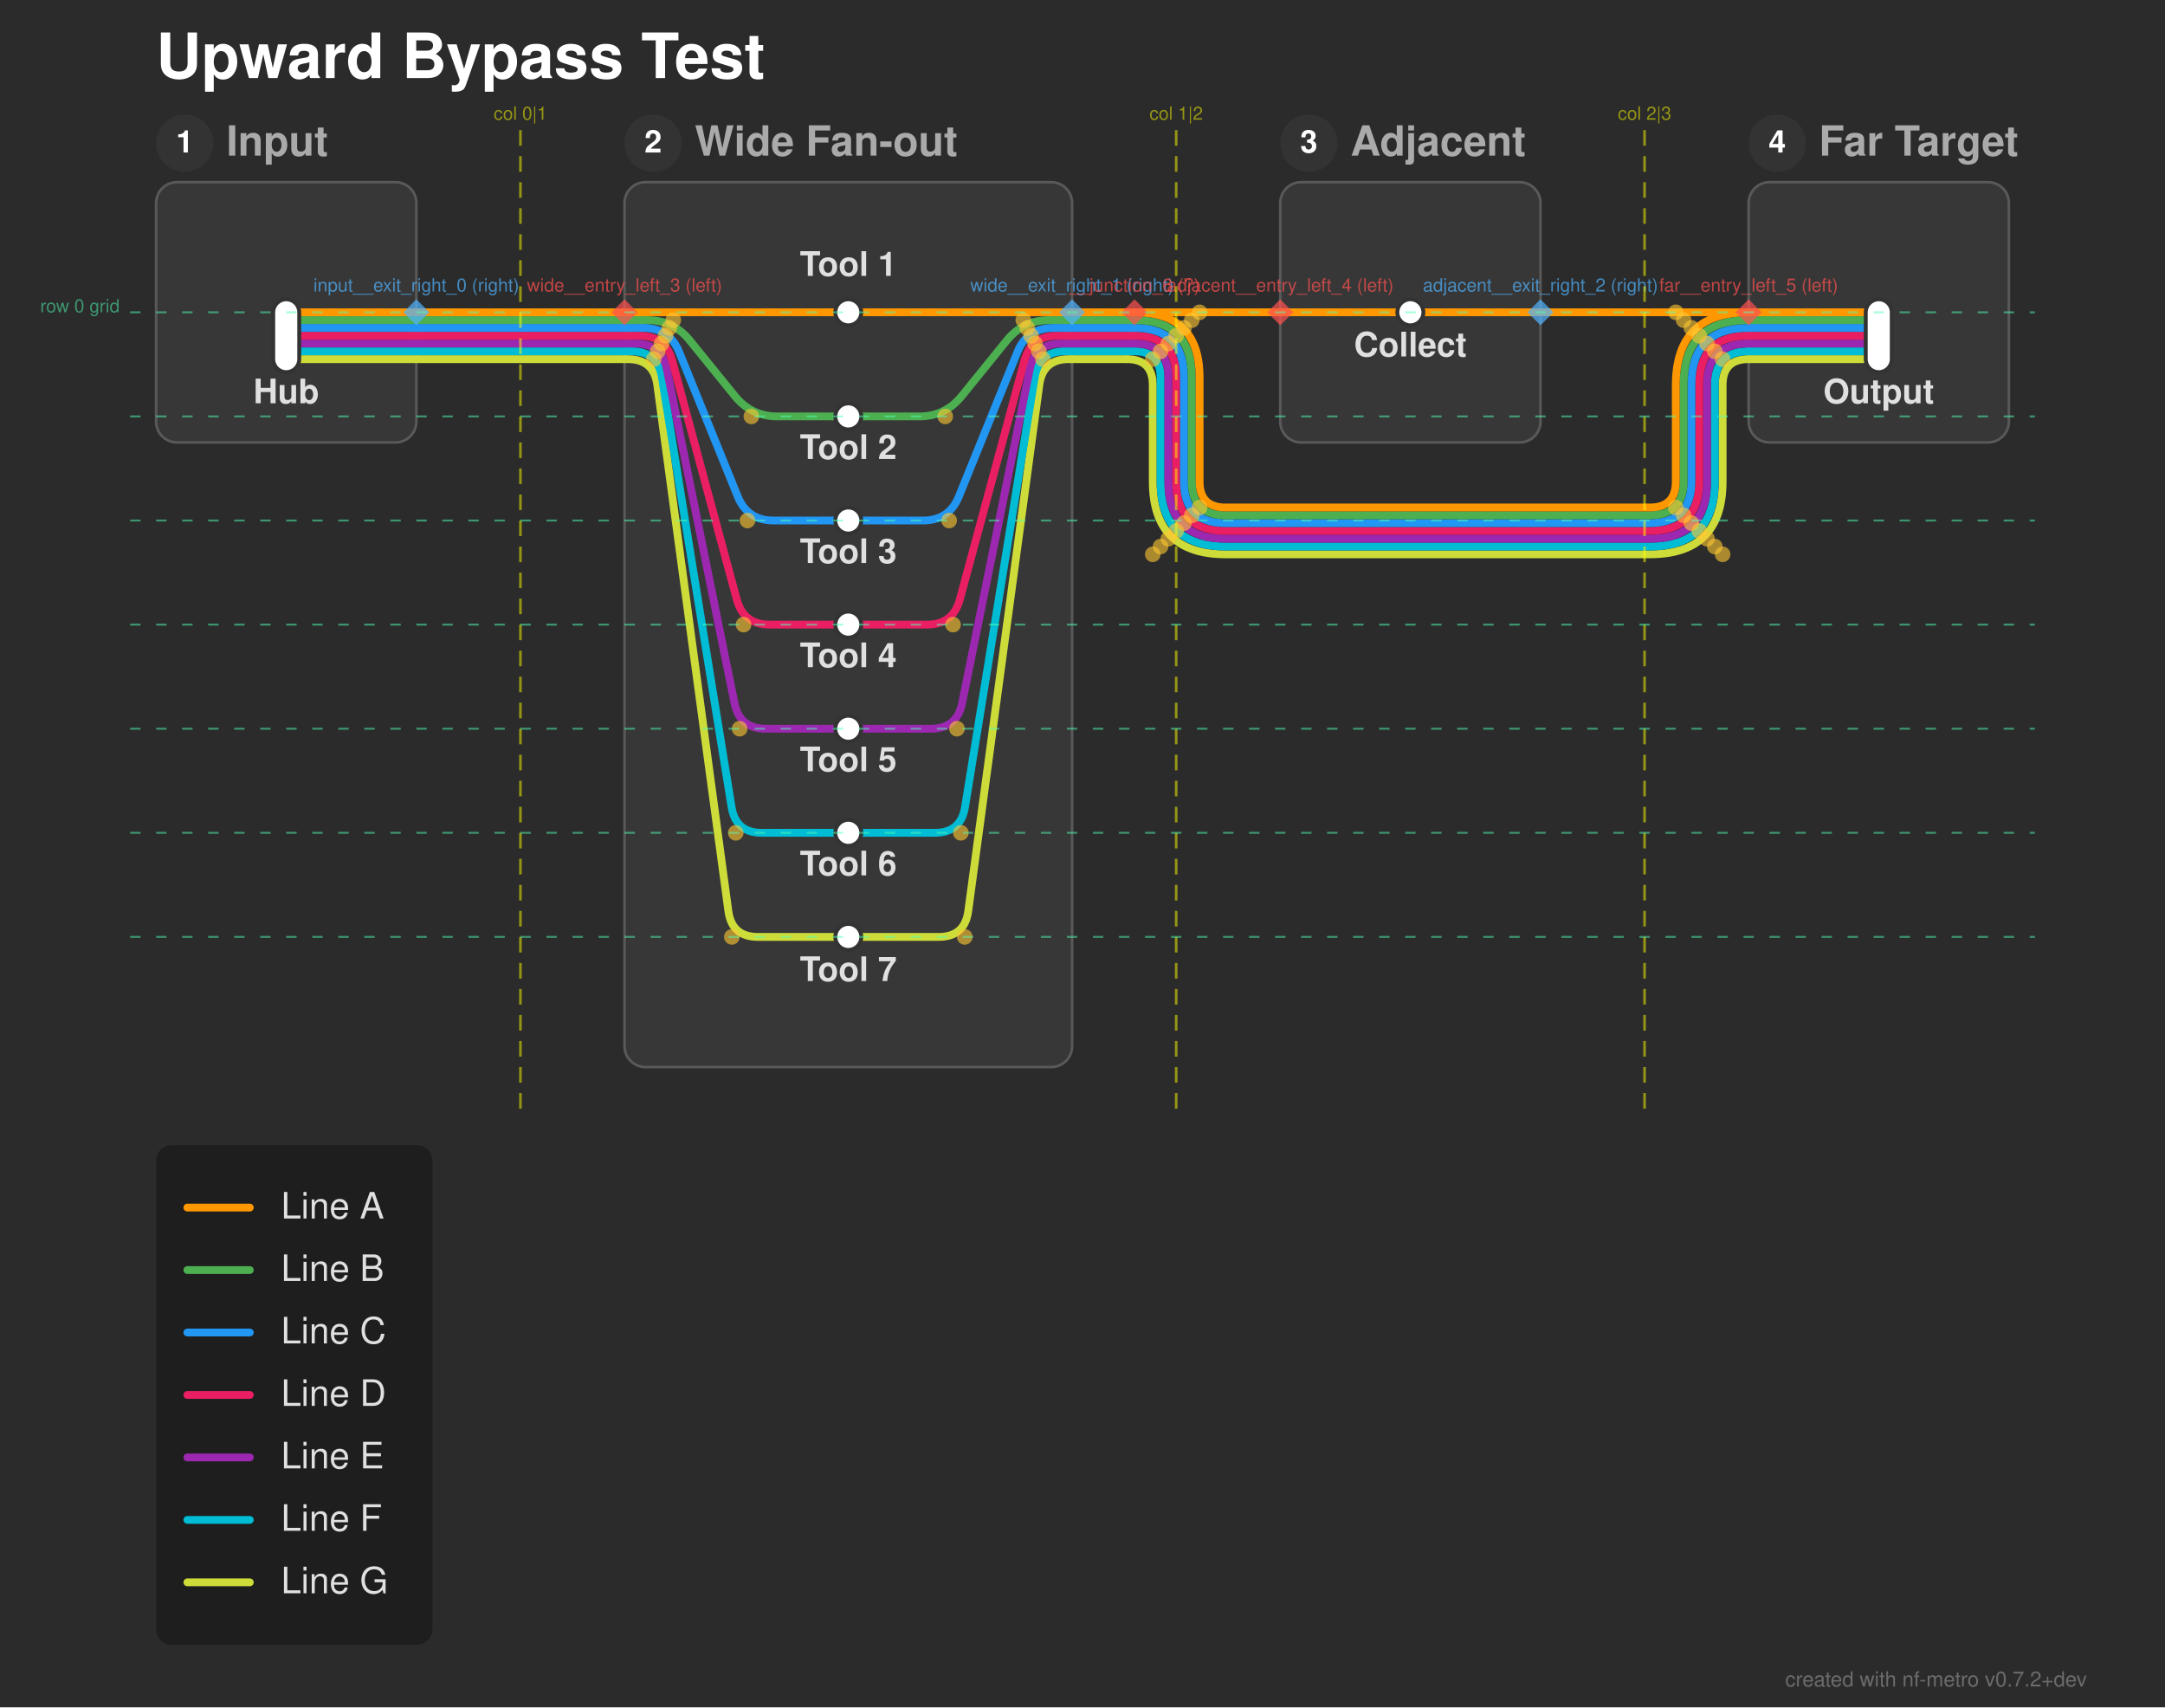
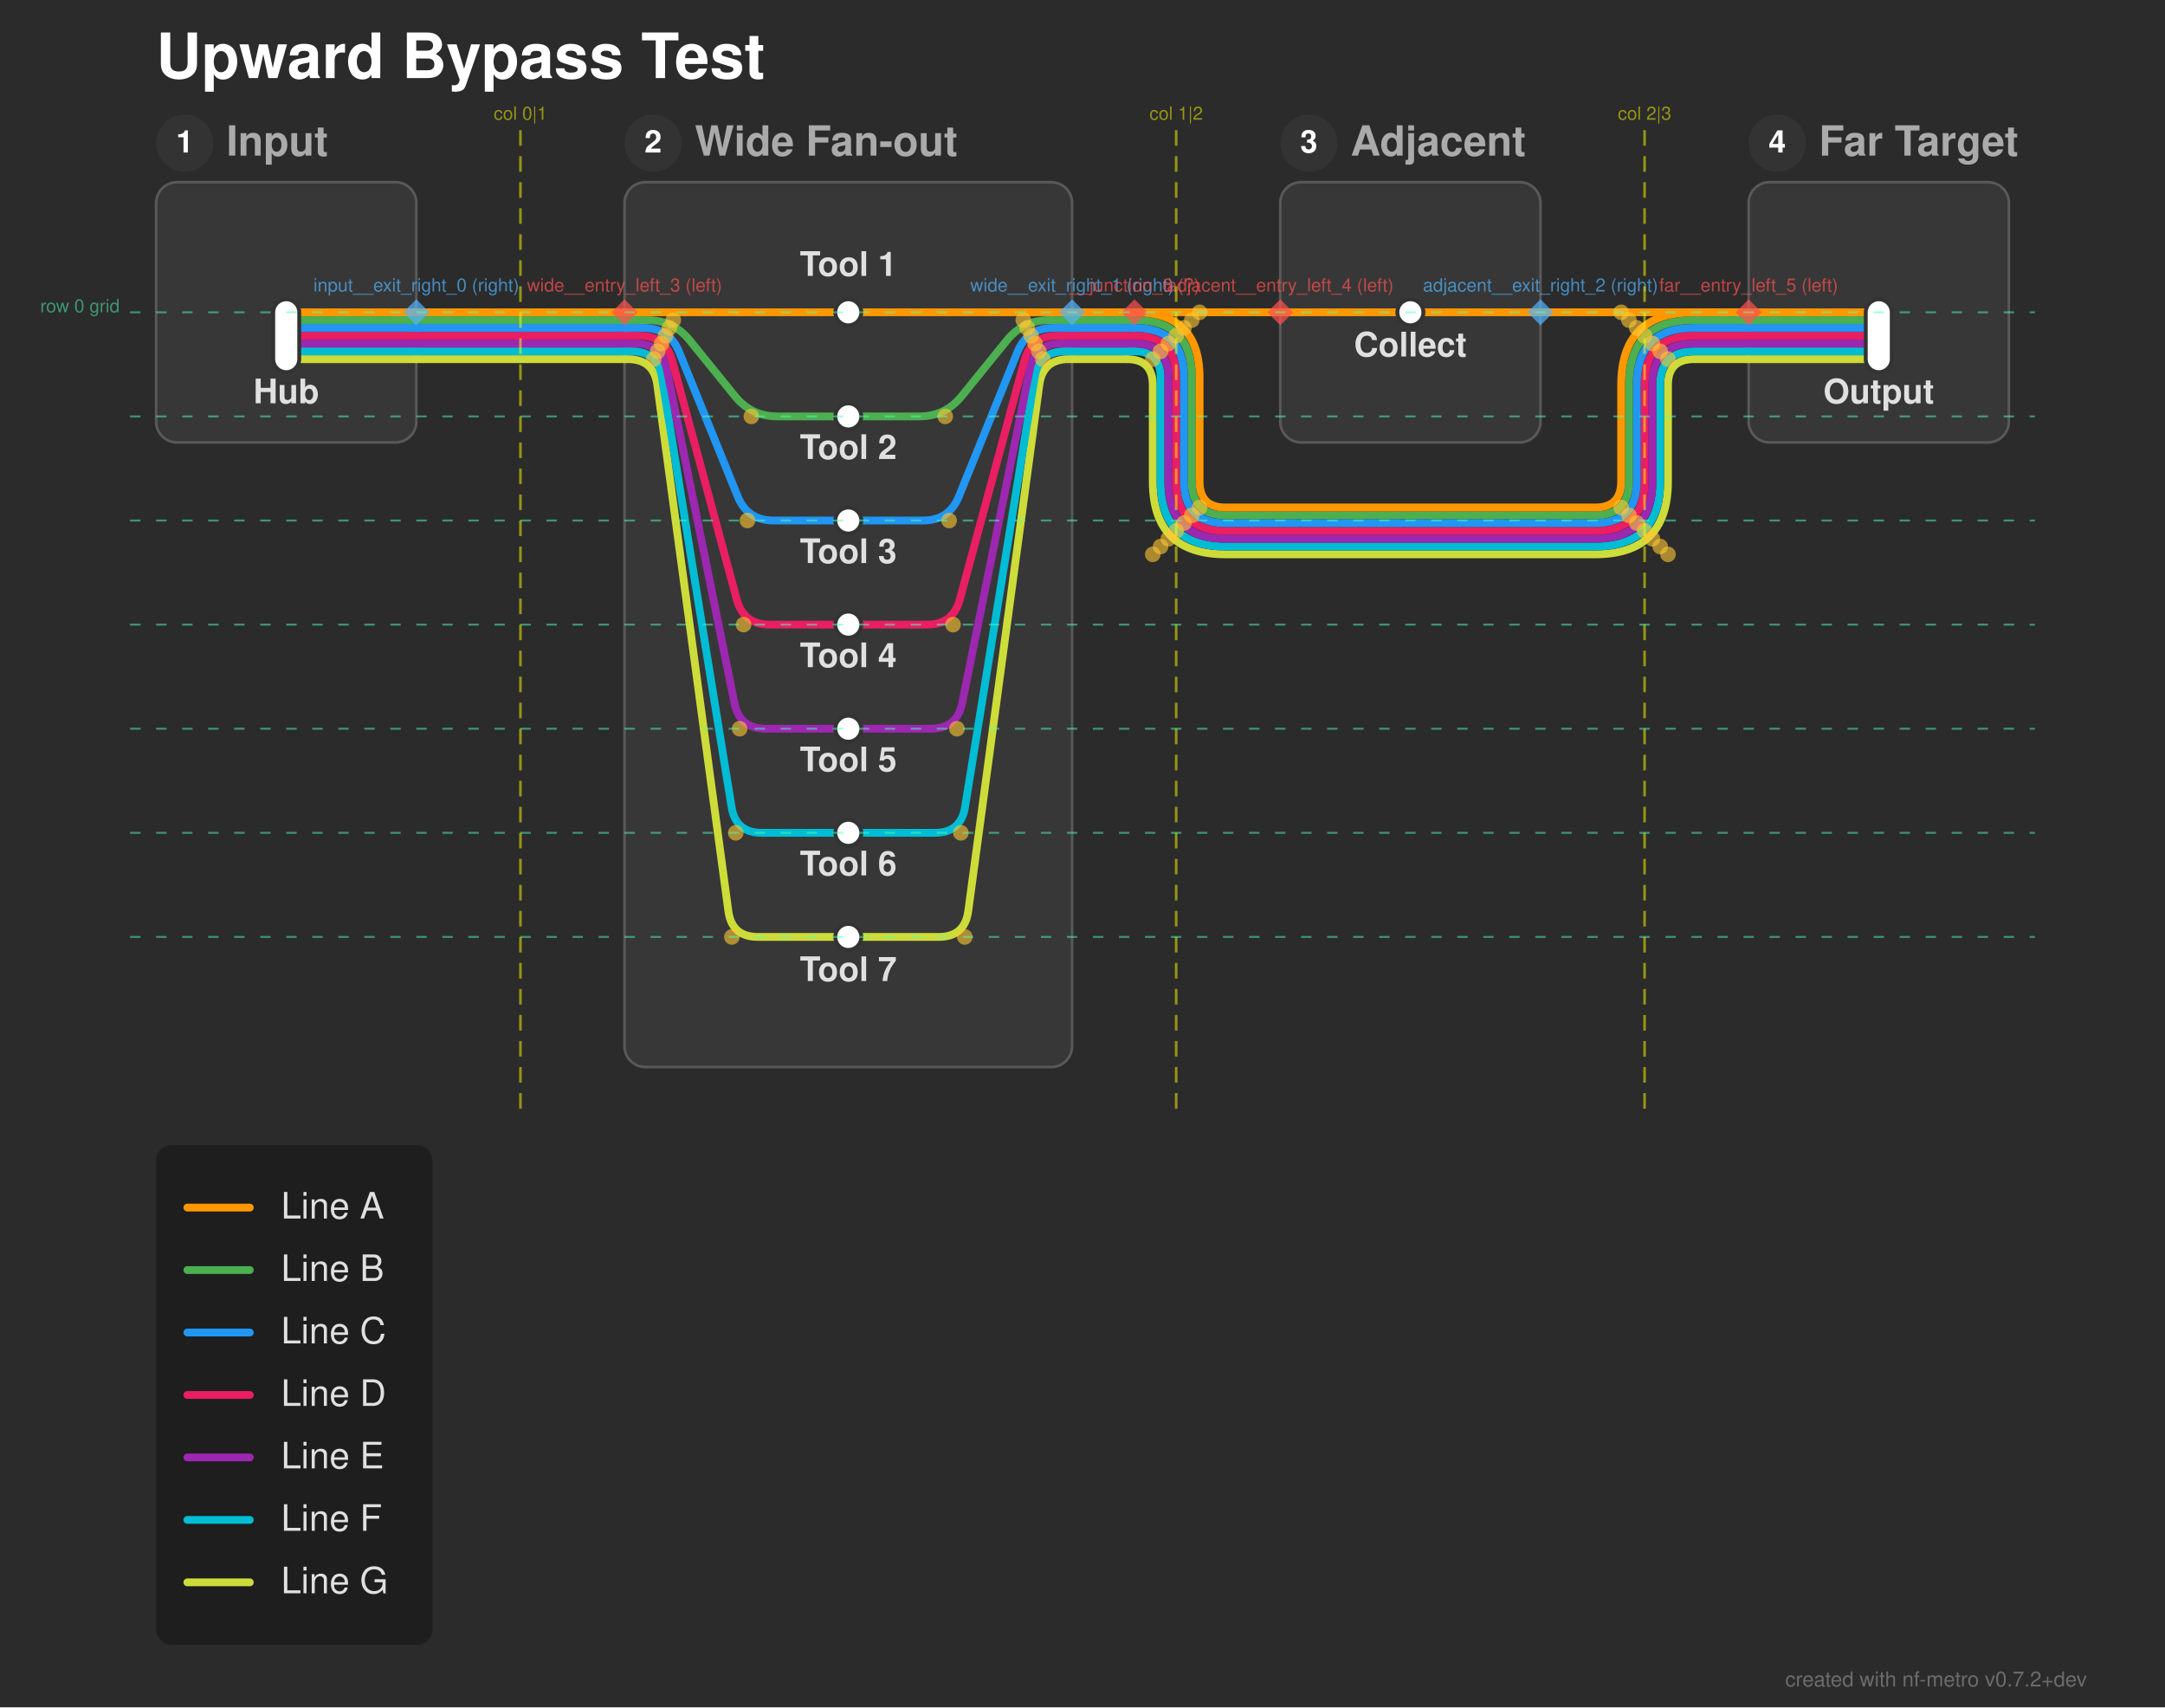
<svg xmlns="http://www.w3.org/2000/svg" width="832" height="656" viewBox="0 0 832 656">
  <defs>
</defs>
  <rect x="0" y="0" width="832" height="656" fill="#2b2b2b" />
  <text x="60.0" y="30.0" font-size="24.0" fill="#ffffff" font-family="'Helvetica Neue', Helvetica, Arial, sans-serif" font-weight="bold" class="nf-metro-title">Upward Bypass Test</text>
  <rect x="60.0" y="70.0" width="100.0" height="100.0" rx="8" ry="8" fill="#373737" stroke="#595959" stroke-width="1.0" class="nf-metro-section-box" data-section-id="input" data-section-lines="a,b,c,d,e,f,g" />
  <circle cx="71.0" cy="55.0" r="11" fill="#333333" class="nf-metro-section-num-circle" data-section-id="input" />
  <text x="71.0" y="55.0" font-size="12" fill="#ffffff" font-family="'Helvetica Neue', Helvetica, Arial, sans-serif" font-weight="bold" text-anchor="middle" dy="0.3em" data-section-id="input">1</text>
  <text x="87.0" y="55.0" font-size="16.0" fill="#aaaaaa" font-family="'Helvetica Neue', Helvetica, Arial, sans-serif" font-weight="bold" dy="0.3em" class="nf-metro-section-label" data-section-id="input">Input</text>
  <rect x="240.0" y="70.0" width="172.0" height="340.0" rx="8" ry="8" fill="#373737" stroke="#595959" stroke-width="1.0" class="nf-metro-section-box" data-section-id="wide" data-section-lines="a,b,c,d,e,f,g" />
  <circle cx="251.0" cy="55.0" r="11" fill="#333333" class="nf-metro-section-num-circle" data-section-id="wide" />
  <text x="251.0" y="55.0" font-size="12" fill="#ffffff" font-family="'Helvetica Neue', Helvetica, Arial, sans-serif" font-weight="bold" text-anchor="middle" dy="0.3em" data-section-id="wide">2</text>
  <text x="267.0" y="55.0" font-size="16.0" fill="#aaaaaa" font-family="'Helvetica Neue', Helvetica, Arial, sans-serif" font-weight="bold" dy="0.3em" class="nf-metro-section-label" data-section-id="wide">Wide Fan-out</text>
  <rect x="492.0" y="70.0" width="100.0" height="100.0" rx="8" ry="8" fill="#373737" stroke="#595959" stroke-width="1.0" class="nf-metro-section-box" data-section-id="adjacent" data-section-lines="a" />
  <circle cx="503.0" cy="55.0" r="11" fill="#333333" class="nf-metro-section-num-circle" data-section-id="adjacent" />
  <text x="503.0" y="55.0" font-size="12" fill="#ffffff" font-family="'Helvetica Neue', Helvetica, Arial, sans-serif" font-weight="bold" text-anchor="middle" dy="0.3em" data-section-id="adjacent">3</text>
  <text x="519.0" y="55.0" font-size="16.0" fill="#aaaaaa" font-family="'Helvetica Neue', Helvetica, Arial, sans-serif" font-weight="bold" dy="0.3em" class="nf-metro-section-label" data-section-id="adjacent">Adjacent</text>
  <rect x="672.0" y="70.0" width="100.0" height="100.0" rx="8" ry="8" fill="#373737" stroke="#595959" stroke-width="1.0" class="nf-metro-section-box" data-section-id="far" data-section-lines="a,b,c,d,e,f,g" />
  <circle cx="683.0" cy="55.0" r="11" fill="#333333" class="nf-metro-section-num-circle" data-section-id="far" />
  <text x="683.0" y="55.0" font-size="12" fill="#ffffff" font-family="'Helvetica Neue', Helvetica, Arial, sans-serif" font-weight="bold" text-anchor="middle" dy="0.3em" data-section-id="far">4</text>
  <text x="699.0" y="55.0" font-size="16.0" fill="#aaaaaa" font-family="'Helvetica Neue', Helvetica, Arial, sans-serif" font-weight="bold" dy="0.3em" class="nf-metro-section-label" data-section-id="far">Far Target</text>
  <path d="M110.0,138.0 L160.0,138.0" stroke="#CDDC39" stroke-width="3.0" stroke-linecap="round" class="metro-line-g" data-line-id="g" />
  <path d="M240.0,138.0 L241.25,138.0 Q251.25,138.0,252.589,147.91 L279.911,350.09 Q281.25,360.0,291.25,360.0 L326.0,360.0" stroke="#CDDC39" stroke-width="3.0" fill="none" stroke-linecap="round" stroke-linejoin="round" class="metro-line-g" data-line-id="g" />
  <path d="M326.0,360.0 L360.75,360.0 Q370.75,360.0,372.089,350.09 L399.411,147.91 Q400.75,138.0,410.75,138.0 L412.0,138.0" stroke="#CDDC39" stroke-width="3.0" fill="none" stroke-linecap="round" stroke-linejoin="round" class="metro-line-g" data-line-id="g" />
  <path d="M672.0,138.0 L722.0,138.0" stroke="#CDDC39" stroke-width="3.0" stroke-linecap="round" class="metro-line-g" data-line-id="g" />
  <path d="M160.0,138.0 L240.0,138.0" stroke="#CDDC39" stroke-width="3.0" stroke-linecap="round" class="metro-line-g" data-line-id="g" />
  <path d="M412.0,138.0 L433.0,138.0" stroke="#CDDC39" stroke-width="3.0" stroke-linecap="round" class="metro-line-g" data-line-id="g" />
-   <path d="M433.0,138.0 L433.0,138.0 Q443.0,138.0,443.0,148.0 L443.0,185.0 Q443.0,213.0,471.0,213.0 L634.0,213.0 Q662.0,213.0,662.0,185.0 L662.0,148.0 Q662.0,138.0,672.0,138.0 L672.0,138.0" stroke="#CDDC39" stroke-width="3.0" fill="none" stroke-linecap="round" stroke-linejoin="round" class="metro-line-g" data-line-id="g" />
+   <path d="M433.0,138.0 L433.0,138.0 Q443.0,138.0,443.0,148.0 L443.0,185.0 Q443.0,213.0,471.0,213.0 L613.0,213.0 Q641.0,213.0,641.0,185.0 L641.0,148.0 Q641.0,138.0,651.0,138.0 L672.0,138.0" stroke="#CDDC39" stroke-width="3.0" fill="none" stroke-linecap="round" stroke-linejoin="round" class="metro-line-g" data-line-id="g" />
  <path d="M110.0,135.0 L160.0,135.0" stroke="#00BCD4" stroke-width="3.0" stroke-linecap="round" class="metro-line-f" data-line-id="f" />
  <path d="M240.0,135.0 L242.75,135.0 Q252.75,135.0,254.351,144.871 L281.149,310.129 Q282.75,320.0,292.75,320.0 L326.0,320.0" stroke="#00BCD4" stroke-width="3.0" fill="none" stroke-linecap="round" stroke-linejoin="round" class="metro-line-f" data-line-id="f" />
  <path d="M326.0,320.0 L359.25,320.0 Q369.25,320.0,370.851,310.129 L397.649,144.871 Q399.25,135.0,409.25,135.0 L412.0,135.0" stroke="#00BCD4" stroke-width="3.0" fill="none" stroke-linecap="round" stroke-linejoin="round" class="metro-line-f" data-line-id="f" />
  <path d="M672.0,135.0 L722.0,135.0" stroke="#00BCD4" stroke-width="3.0" stroke-linecap="round" class="metro-line-f" data-line-id="f" />
  <path d="M160.0,135.0 L240.0,135.0" stroke="#00BCD4" stroke-width="3.0" stroke-linecap="round" class="metro-line-f" data-line-id="f" />
  <path d="M412.0,135.0 L436.0,135.0" stroke="#00BCD4" stroke-width="3.0" stroke-linecap="round" class="metro-line-f" data-line-id="f" />
-   <path d="M436.0,135.0 L436.0,135.0 Q446.0,135.0,446.0,145.0 L446.0,185.0 Q446.0,210.0,471.0,210.0 L634.0,210.0 Q659.0,210.0,659.0,185.0 L659.0,148.0 Q659.0,135.0,672.0,135.0 L672.0,135.0" stroke="#00BCD4" stroke-width="3.0" fill="none" stroke-linecap="round" stroke-linejoin="round" class="metro-line-f" data-line-id="f" />
+   <path d="M436.0,135.0 L436.0,135.0 Q446.0,135.0,446.0,145.0 L446.0,185.0 Q446.0,210.0,471.0,210.0 L613.0,210.0 Q638.0,210.0,638.0,185.0 L638.0,148.0 Q638.0,135.0,651.0,135.0 L672.0,135.0" stroke="#00BCD4" stroke-width="3.0" fill="none" stroke-linecap="round" stroke-linejoin="round" class="metro-line-f" data-line-id="f" />
  <path d="M110.0,132.0 L160.0,132.0" stroke="#9C27B0" stroke-width="3.0" stroke-linecap="round" class="metro-line-e" data-line-id="e" />
  <path d="M240.0,132.0 L244.25,132.0 Q254.25,132.0,256.237,141.801 L282.263,270.199 Q284.25,280.0,294.25,280.0 L326.0,280.0" stroke="#9C27B0" stroke-width="3.0" fill="none" stroke-linecap="round" stroke-linejoin="round" class="metro-line-e" data-line-id="e" />
  <path d="M326.0,280.0 L357.75,280.0 Q367.75,280.0,369.737,270.199 L395.763,141.801 Q397.75,132.0,407.75,132.0 L412.0,132.0" stroke="#9C27B0" stroke-width="3.0" fill="none" stroke-linecap="round" stroke-linejoin="round" class="metro-line-e" data-line-id="e" />
  <path d="M672.0,132.0 L722.0,132.0" stroke="#9C27B0" stroke-width="3.0" stroke-linecap="round" class="metro-line-e" data-line-id="e" />
  <path d="M160.0,132.0 L240.0,132.0" stroke="#9C27B0" stroke-width="3.0" stroke-linecap="round" class="metro-line-e" data-line-id="e" />
  <path d="M412.0,132.0 L436.0,132.0" stroke="#9C27B0" stroke-width="3.0" stroke-linecap="round" class="metro-line-e" data-line-id="e" />
-   <path d="M436.0,132.0 L436.0,132.0 Q449.0,132.0,449.0,145.0 L449.0,185.0 Q449.0,207.0,471.0,207.0 L634.0,207.0 Q656.0,207.0,656.0,185.0 L656.0,148.0 Q656.0,132.0,672.0,132.0 L672.0,132.0" stroke="#9C27B0" stroke-width="3.0" fill="none" stroke-linecap="round" stroke-linejoin="round" class="metro-line-e" data-line-id="e" />
+   <path d="M436.0,132.0 L436.0,132.0 Q449.0,132.0,449.0,145.0 L449.0,185.0 Q449.0,207.0,471.0,207.0 L613.0,207.0 Q635.0,207.0,635.0,185.0 L635.0,148.0 Q635.0,132.0,651.0,132.0 L672.0,132.0" stroke="#9C27B0" stroke-width="3.0" fill="none" stroke-linecap="round" stroke-linejoin="round" class="metro-line-e" data-line-id="e" />
  <path d="M110.0,129.0 L160.0,129.0" stroke="#E91E63" stroke-width="3.0" stroke-linecap="round" class="metro-line-d" data-line-id="d" />
  <path d="M240.0,129.0 L245.75,129.0 Q255.75,129.0,258.359,138.654 L283.141,230.346 Q285.75,240.0,295.75,240.0 L326.0,240.0" stroke="#E91E63" stroke-width="3.0" fill="none" stroke-linecap="round" stroke-linejoin="round" class="metro-line-d" data-line-id="d" />
  <path d="M326.0,240.0 L356.25,240.0 Q366.25,240.0,368.859,230.346 L393.641,138.654 Q396.25,129.0,406.25,129.0 L412.0,129.0" stroke="#E91E63" stroke-width="3.0" fill="none" stroke-linecap="round" stroke-linejoin="round" class="metro-line-d" data-line-id="d" />
  <path d="M672.0,129.0 L722.0,129.0" stroke="#E91E63" stroke-width="3.0" stroke-linecap="round" class="metro-line-d" data-line-id="d" />
  <path d="M160.0,129.0 L240.0,129.0" stroke="#E91E63" stroke-width="3.0" stroke-linecap="round" class="metro-line-d" data-line-id="d" />
  <path d="M412.0,129.0 L436.0,129.0" stroke="#E91E63" stroke-width="3.0" stroke-linecap="round" class="metro-line-d" data-line-id="d" />
-   <path d="M436.0,129.0 L436.0,129.0 Q452.0,129.0,452.0,145.0 L452.0,185.0 Q452.0,204.0,471.0,204.0 L634.0,204.0 Q653.0,204.0,653.0,185.0 L653.0,148.0 Q653.0,129.0,672.0,129.0 L672.0,129.0" stroke="#E91E63" stroke-width="3.0" fill="none" stroke-linecap="round" stroke-linejoin="round" class="metro-line-d" data-line-id="d" />
+   <path d="M436.0,129.0 L436.0,129.0 Q452.0,129.0,452.0,145.0 L452.0,185.0 Q452.0,204.0,471.0,204.0 L613.0,204.0 Q632.0,204.0,632.0,185.0 L632.0,148.0 Q632.0,129.0,651.0,129.0 L672.0,129.0" stroke="#E91E63" stroke-width="3.0" fill="none" stroke-linecap="round" stroke-linejoin="round" class="metro-line-d" data-line-id="d" />
  <path d="M110.0,126.0 L160.0,126.0" stroke="#2196F3" stroke-width="3.0" stroke-linecap="round" class="metro-line-c" data-line-id="c" />
  <path d="M240.0,126.0 L247.25,126.0 Q257.25,126.0,261.007,135.267 L283.493,190.733 Q287.25,200.0,297.25,200.0 L326.0,200.0" stroke="#2196F3" stroke-width="3.0" fill="none" stroke-linecap="round" stroke-linejoin="round" class="metro-line-c" data-line-id="c" />
  <path d="M326.0,200.0 L354.75,200.0 Q364.75,200.0,368.507,190.733 L390.993,135.267 Q394.75,126.0,404.75,126.0 L412.0,126.0" stroke="#2196F3" stroke-width="3.0" fill="none" stroke-linecap="round" stroke-linejoin="round" class="metro-line-c" data-line-id="c" />
  <path d="M672.0,126.0 L722.0,126.0" stroke="#2196F3" stroke-width="3.0" stroke-linecap="round" class="metro-line-c" data-line-id="c" />
  <path d="M160.0,126.0 L240.0,126.0" stroke="#2196F3" stroke-width="3.0" stroke-linecap="round" class="metro-line-c" data-line-id="c" />
  <path d="M412.0,126.0 L436.0,126.0" stroke="#2196F3" stroke-width="3.0" stroke-linecap="round" class="metro-line-c" data-line-id="c" />
-   <path d="M436.0,126.0 L436.0,126.0 Q455.0,126.0,455.0,145.0 L455.0,185.0 Q455.0,201.0,471.0,201.0 L634.0,201.0 Q650.0,201.0,650.0,185.0 L650.0,148.0 Q650.0,126.0,672.0,126.0 L672.0,126.0" stroke="#2196F3" stroke-width="3.0" fill="none" stroke-linecap="round" stroke-linejoin="round" class="metro-line-c" data-line-id="c" />
+   <path d="M436.0,126.0 L436.0,126.0 Q455.0,126.0,455.0,145.0 L455.0,185.0 Q455.0,201.0,471.0,201.0 L613.0,201.0 Q629.0,201.0,629.0,185.0 L629.0,148.0 Q629.0,126.0,651.0,126.0 L672.0,126.0" stroke="#2196F3" stroke-width="3.0" fill="none" stroke-linecap="round" stroke-linejoin="round" class="metro-line-c" data-line-id="c" />
  <path d="M110.0,123.0 L160.0,123.0" stroke="#4CAF50" stroke-width="3.0" stroke-linecap="round" class="metro-line-b" data-line-id="b" />
  <path d="M240.0,123.0 L248.75,123.0 Q258.75,123.0,265.048,130.768 L282.452,152.232 Q288.75,160.0,298.75,160.0 L326.0,160.0" stroke="#4CAF50" stroke-width="3.0" fill="none" stroke-linecap="round" stroke-linejoin="round" class="metro-line-b" data-line-id="b" />
  <path d="M326.0,160.0 L353.25,160.0 Q363.25,160.0,369.548,152.232 L386.952,130.768 Q393.25,123.0,403.25,123.0 L412.0,123.0" stroke="#4CAF50" stroke-width="3.0" fill="none" stroke-linecap="round" stroke-linejoin="round" class="metro-line-b" data-line-id="b" />
  <path d="M672.0,123.0 L722.0,123.0" stroke="#4CAF50" stroke-width="3.0" stroke-linecap="round" class="metro-line-b" data-line-id="b" />
  <path d="M160.0,123.0 L240.0,123.0" stroke="#4CAF50" stroke-width="3.0" stroke-linecap="round" class="metro-line-b" data-line-id="b" />
  <path d="M412.0,123.0 L436.0,123.0" stroke="#4CAF50" stroke-width="3.0" stroke-linecap="round" class="metro-line-b" data-line-id="b" />
-   <path d="M436.0,123.0 L436.0,123.0 Q458.0,123.0,458.0,145.0 L458.0,185.0 Q458.0,198.0,471.0,198.0 L634.0,198.0 Q647.0,198.0,647.0,185.0 L647.0,148.0 Q647.0,123.0,672.0,123.0 L672.0,123.0" stroke="#4CAF50" stroke-width="3.0" fill="none" stroke-linecap="round" stroke-linejoin="round" class="metro-line-b" data-line-id="b" />
+   <path d="M436.0,123.0 L436.0,123.0 Q458.0,123.0,458.0,145.0 L458.0,185.0 Q458.0,198.0,471.0,198.0 L613.0,198.0 Q626.0,198.0,626.0,185.0 L626.0,148.0 Q626.0,123.0,651.0,123.0 L672.0,123.0" stroke="#4CAF50" stroke-width="3.0" fill="none" stroke-linecap="round" stroke-linejoin="round" class="metro-line-b" data-line-id="b" />
  <path d="M110.0,120.0 L160.0,120.0" stroke="#FF9800" stroke-width="3.0" stroke-linecap="round" class="metro-line-a" data-line-id="a" />
  <path d="M240.0,120.0 L326.0,120.0" stroke="#FF9800" stroke-width="3.0" stroke-linecap="round" class="metro-line-a" data-line-id="a" />
  <path d="M326.0,120.0 L412.0,120.0" stroke="#FF9800" stroke-width="3.0" stroke-linecap="round" class="metro-line-a" data-line-id="a" />
  <path d="M492.0,120.0 L542.0,120.0" stroke="#FF9800" stroke-width="3.0" stroke-linecap="round" class="metro-line-a" data-line-id="a" />
  <path d="M672.0,120.0 L722.0,120.0" stroke="#FF9800" stroke-width="3.0" stroke-linecap="round" class="metro-line-a" data-line-id="a" />
  <path d="M542.0,120.0 L592.0,120.0" stroke="#FF9800" stroke-width="3.0" stroke-linecap="round" class="metro-line-a" data-line-id="a" />
  <path d="M160.0,120.0 L240.0,120.0" stroke="#FF9800" stroke-width="3.0" stroke-linecap="round" class="metro-line-a" data-line-id="a" />
  <path d="M412.0,120.0 L436.0,120.0" stroke="#FF9800" stroke-width="3.0" stroke-linecap="round" class="metro-line-a" data-line-id="a" />
  <path d="M436.0,120.0 L492.0,120.0" stroke="#FF9800" stroke-width="3.0" stroke-linecap="round" class="metro-line-a" data-line-id="a" />
-   <path d="M436.0,120.0 L436.0,120.0 Q461.0,120.0,461.0,145.0 L461.0,185.0 Q461.0,195.0,471.0,195.0 L634.0,195.0 Q644.0,195.0,644.0,185.0 L644.0,148.0 Q644.0,120.0,672.0,120.0 L672.0,120.0" stroke="#FF9800" stroke-width="3.0" fill="none" stroke-linecap="round" stroke-linejoin="round" class="metro-line-a" data-line-id="a" />
+   <path d="M436.0,120.0 L436.0,120.0 Q461.0,120.0,461.0,145.0 L461.0,185.0 Q461.0,195.0,471.0,195.0 L613.0,195.0 Q623.0,195.0,623.0,185.0 L623.0,148.0 Q623.0,120.0,651.0,120.0 L672.0,120.0" stroke="#FF9800" stroke-width="3.0" fill="none" stroke-linecap="round" stroke-linejoin="round" class="metro-line-a" data-line-id="a" />
  <path d="M592.0,120.0 L672.0,120.0" stroke="#FF9800" stroke-width="3.0" stroke-linecap="round" class="metro-line-a" data-line-id="a" />
  <rect x="105.0" y="115.0" width="10.0" height="28.0" rx="5.0" ry="5.0" fill="#ffffff" stroke="#333333" stroke-width="1.5" class="nf-metro-station" data-station-id="hub" data-station-lines="a,b,c,d,e,f,g" data-station-label="Hub" data-section-id="input" data-section-name="Input" />
  <rect x="321.0" y="115.0" width="10.0" height="10.0" rx="5.0" ry="5.0" fill="#ffffff" stroke="#333333" stroke-width="1.5" class="nf-metro-station" data-station-id="w1" data-station-lines="a" data-station-label="Tool 1" data-section-id="wide" data-section-name="Wide Fan-out" />
  <rect x="321.0" y="155.0" width="10.0" height="10.0" rx="5.0" ry="5.0" fill="#ffffff" stroke="#333333" stroke-width="1.5" class="nf-metro-station" data-station-id="w2" data-station-lines="b" data-station-label="Tool 2" data-section-id="wide" data-section-name="Wide Fan-out" />
  <rect x="321.0" y="195.0" width="10.0" height="10.0" rx="5.0" ry="5.0" fill="#ffffff" stroke="#333333" stroke-width="1.5" class="nf-metro-station" data-station-id="w3" data-station-lines="c" data-station-label="Tool 3" data-section-id="wide" data-section-name="Wide Fan-out" />
  <rect x="321.0" y="235.0" width="10.0" height="10.0" rx="5.0" ry="5.0" fill="#ffffff" stroke="#333333" stroke-width="1.5" class="nf-metro-station" data-station-id="w4" data-station-lines="d" data-station-label="Tool 4" data-section-id="wide" data-section-name="Wide Fan-out" />
  <rect x="321.0" y="275.0" width="10.0" height="10.0" rx="5.0" ry="5.0" fill="#ffffff" stroke="#333333" stroke-width="1.5" class="nf-metro-station" data-station-id="w5" data-station-lines="e" data-station-label="Tool 5" data-section-id="wide" data-section-name="Wide Fan-out" />
  <rect x="321.0" y="315.0" width="10.0" height="10.0" rx="5.0" ry="5.0" fill="#ffffff" stroke="#333333" stroke-width="1.5" class="nf-metro-station" data-station-id="w6" data-station-lines="f" data-station-label="Tool 6" data-section-id="wide" data-section-name="Wide Fan-out" />
  <rect x="321.0" y="355.0" width="10.0" height="10.0" rx="5.0" ry="5.0" fill="#ffffff" stroke="#333333" stroke-width="1.5" class="nf-metro-station" data-station-id="w7" data-station-lines="g" data-station-label="Tool 7" data-section-id="wide" data-section-name="Wide Fan-out" />
  <rect x="537.0" y="115.0" width="10.0" height="10.0" rx="5.0" ry="5.0" fill="#ffffff" stroke="#333333" stroke-width="1.5" class="nf-metro-station" data-station-id="adj" data-station-lines="a" data-station-label="Collect" data-section-id="adjacent" data-section-name="Adjacent" />
  <rect x="717.0" y="115.0" width="10.0" height="28.0" rx="5.0" ry="5.0" fill="#ffffff" stroke="#333333" stroke-width="1.5" class="nf-metro-station" data-station-id="out" data-station-lines="a,b,c,d,e,f,g" data-station-label="Output" data-section-id="far" data-section-name="Far Target" />
  <text x="110.0" y="149.0" font-size="13.0" fill="#e0e0e0" font-family="'Helvetica Neue', Helvetica, Arial, sans-serif" font-weight="bold" text-anchor="middle" dominant-baseline="hanging" data-station-id="hub" class="nf-metro-station-label">Hub</text>
  <text x="326.0" y="106.0" font-size="13.0" fill="#e0e0e0" font-family="'Helvetica Neue', Helvetica, Arial, sans-serif" font-weight="bold" text-anchor="middle" dominant-baseline="auto" data-station-id="w1" class="nf-metro-station-label">Tool 1</text>
  <text x="542.0" y="131.0" font-size="13.0" fill="#e0e0e0" font-family="'Helvetica Neue', Helvetica, Arial, sans-serif" font-weight="bold" text-anchor="middle" dominant-baseline="hanging" data-station-id="adj" class="nf-metro-station-label">Collect</text>
  <text x="722.0" y="149.0" font-size="13.0" fill="#e0e0e0" font-family="'Helvetica Neue', Helvetica, Arial, sans-serif" font-weight="bold" text-anchor="middle" dominant-baseline="hanging" data-station-id="out" class="nf-metro-station-label">Output</text>
  <text x="326.0" y="170.4" font-size="13.0" fill="#e0e0e0" font-family="'Helvetica Neue', Helvetica, Arial, sans-serif" font-weight="bold" text-anchor="middle" dominant-baseline="hanging" data-station-id="w2" class="nf-metro-station-label">Tool 2</text>
  <text x="326.0" y="210.4" font-size="13.0" fill="#e0e0e0" font-family="'Helvetica Neue', Helvetica, Arial, sans-serif" font-weight="bold" text-anchor="middle" dominant-baseline="hanging" data-station-id="w3" class="nf-metro-station-label">Tool 3</text>
  <text x="326.0" y="250.4" font-size="13.0" fill="#e0e0e0" font-family="'Helvetica Neue', Helvetica, Arial, sans-serif" font-weight="bold" text-anchor="middle" dominant-baseline="hanging" data-station-id="w4" class="nf-metro-station-label">Tool 4</text>
  <text x="326.0" y="290.4" font-size="13.0" fill="#e0e0e0" font-family="'Helvetica Neue', Helvetica, Arial, sans-serif" font-weight="bold" text-anchor="middle" dominant-baseline="hanging" data-station-id="w5" class="nf-metro-station-label">Tool 5</text>
  <text x="326.0" y="330.4" font-size="13.0" fill="#e0e0e0" font-family="'Helvetica Neue', Helvetica, Arial, sans-serif" font-weight="bold" text-anchor="middle" dominant-baseline="hanging" data-station-id="w6" class="nf-metro-station-label">Tool 6</text>
  <text x="326.0" y="371.0" font-size="13.0" fill="#e0e0e0" font-family="'Helvetica Neue', Helvetica, Arial, sans-serif" font-weight="bold" text-anchor="middle" dominant-baseline="hanging" data-station-id="w7" class="nf-metro-station-label">Tool 7</text>
  <circle cx="258.75" cy="123.0" r="3.0" fill="rgba(255, 200, 50, 0.6)" />
  <circle cx="288.75" cy="160.0" r="3.0" fill="rgba(255, 200, 50, 0.6)" />
  <circle cx="257.25" cy="126.0" r="3.0" fill="rgba(255, 200, 50, 0.6)" />
  <circle cx="287.25" cy="200.0" r="3.0" fill="rgba(255, 200, 50, 0.6)" />
  <circle cx="255.75" cy="129.0" r="3.0" fill="rgba(255, 200, 50, 0.6)" />
  <circle cx="285.75" cy="240.0" r="3.0" fill="rgba(255, 200, 50, 0.6)" />
  <circle cx="254.25" cy="132.0" r="3.0" fill="rgba(255, 200, 50, 0.6)" />
  <circle cx="284.25" cy="280.0" r="3.0" fill="rgba(255, 200, 50, 0.6)" />
  <circle cx="252.75" cy="135.0" r="3.0" fill="rgba(255, 200, 50, 0.6)" />
  <circle cx="282.75" cy="320.0" r="3.0" fill="rgba(255, 200, 50, 0.6)" />
  <circle cx="251.25" cy="138.0" r="3.0" fill="rgba(255, 200, 50, 0.6)" />
  <circle cx="281.25" cy="360.0" r="3.0" fill="rgba(255, 200, 50, 0.6)" />
  <circle cx="363.25" cy="160.0" r="3.0" fill="rgba(255, 200, 50, 0.6)" />
  <circle cx="393.25" cy="123.0" r="3.0" fill="rgba(255, 200, 50, 0.6)" />
  <circle cx="364.75" cy="200.0" r="3.0" fill="rgba(255, 200, 50, 0.6)" />
  <circle cx="394.75" cy="126.0" r="3.0" fill="rgba(255, 200, 50, 0.6)" />
  <circle cx="366.25" cy="240.0" r="3.0" fill="rgba(255, 200, 50, 0.6)" />
  <circle cx="396.25" cy="129.0" r="3.0" fill="rgba(255, 200, 50, 0.6)" />
  <circle cx="367.75" cy="280.0" r="3.0" fill="rgba(255, 200, 50, 0.6)" />
  <circle cx="397.75" cy="132.0" r="3.0" fill="rgba(255, 200, 50, 0.6)" />
  <circle cx="369.25" cy="320.0" r="3.0" fill="rgba(255, 200, 50, 0.6)" />
  <circle cx="399.25" cy="135.0" r="3.0" fill="rgba(255, 200, 50, 0.6)" />
  <circle cx="370.75" cy="360.0" r="3.0" fill="rgba(255, 200, 50, 0.6)" />
  <circle cx="400.75" cy="138.0" r="3.0" fill="rgba(255, 200, 50, 0.6)" />
  <circle cx="461.0" cy="120.0" r="3.0" fill="rgba(255, 200, 50, 0.6)" />
  <circle cx="461.0" cy="195.0" r="3.0" fill="rgba(255, 200, 50, 0.6)" />
-   <circle cx="644.0" cy="195.0" r="3.0" fill="rgba(255, 200, 50, 0.6)" />
-   <circle cx="644.0" cy="120.0" r="3.0" fill="rgba(255, 200, 50, 0.6)" />
+   <circle cx="623.0" cy="195.0" r="3.0" fill="rgba(255, 200, 50, 0.6)" />
+   <circle cx="623.0" cy="120.0" r="3.0" fill="rgba(255, 200, 50, 0.6)" />
  <circle cx="458.0" cy="123.0" r="3.0" fill="rgba(255, 200, 50, 0.6)" />
  <circle cx="458.0" cy="198.0" r="3.0" fill="rgba(255, 200, 50, 0.6)" />
-   <circle cx="647.0" cy="198.0" r="3.0" fill="rgba(255, 200, 50, 0.6)" />
-   <circle cx="647.0" cy="123.0" r="3.0" fill="rgba(255, 200, 50, 0.6)" />
+   <circle cx="626.0" cy="198.0" r="3.0" fill="rgba(255, 200, 50, 0.6)" />
+   <circle cx="626.0" cy="123.0" r="3.0" fill="rgba(255, 200, 50, 0.6)" />
  <circle cx="455.0" cy="126.0" r="3.0" fill="rgba(255, 200, 50, 0.6)" />
  <circle cx="455.0" cy="201.0" r="3.0" fill="rgba(255, 200, 50, 0.6)" />
-   <circle cx="650.0" cy="201.0" r="3.0" fill="rgba(255, 200, 50, 0.6)" />
-   <circle cx="650.0" cy="126.0" r="3.0" fill="rgba(255, 200, 50, 0.6)" />
+   <circle cx="629.0" cy="201.0" r="3.0" fill="rgba(255, 200, 50, 0.6)" />
+   <circle cx="629.0" cy="126.0" r="3.0" fill="rgba(255, 200, 50, 0.6)" />
  <circle cx="452.0" cy="129.0" r="3.0" fill="rgba(255, 200, 50, 0.6)" />
  <circle cx="452.0" cy="204.0" r="3.0" fill="rgba(255, 200, 50, 0.6)" />
-   <circle cx="653.0" cy="204.0" r="3.0" fill="rgba(255, 200, 50, 0.6)" />
-   <circle cx="653.0" cy="129.0" r="3.0" fill="rgba(255, 200, 50, 0.6)" />
+   <circle cx="632.0" cy="204.0" r="3.0" fill="rgba(255, 200, 50, 0.6)" />
+   <circle cx="632.0" cy="129.0" r="3.0" fill="rgba(255, 200, 50, 0.6)" />
  <circle cx="449.0" cy="132.0" r="3.0" fill="rgba(255, 200, 50, 0.6)" />
  <circle cx="449.0" cy="207.0" r="3.0" fill="rgba(255, 200, 50, 0.6)" />
-   <circle cx="656.0" cy="207.0" r="3.0" fill="rgba(255, 200, 50, 0.6)" />
-   <circle cx="656.0" cy="132.0" r="3.0" fill="rgba(255, 200, 50, 0.6)" />
+   <circle cx="635.0" cy="207.0" r="3.0" fill="rgba(255, 200, 50, 0.6)" />
+   <circle cx="635.0" cy="132.0" r="3.0" fill="rgba(255, 200, 50, 0.6)" />
  <circle cx="446.0" cy="135.0" r="3.0" fill="rgba(255, 200, 50, 0.6)" />
  <circle cx="446.0" cy="210.0" r="3.0" fill="rgba(255, 200, 50, 0.6)" />
-   <circle cx="659.0" cy="210.0" r="3.0" fill="rgba(255, 200, 50, 0.6)" />
-   <circle cx="659.0" cy="135.0" r="3.0" fill="rgba(255, 200, 50, 0.6)" />
+   <circle cx="638.0" cy="210.0" r="3.0" fill="rgba(255, 200, 50, 0.6)" />
+   <circle cx="638.0" cy="135.0" r="3.0" fill="rgba(255, 200, 50, 0.6)" />
  <circle cx="443.0" cy="138.0" r="3.0" fill="rgba(255, 200, 50, 0.6)" />
  <circle cx="443.0" cy="213.0" r="3.0" fill="rgba(255, 200, 50, 0.6)" />
-   <circle cx="662.0" cy="213.0" r="3.0" fill="rgba(255, 200, 50, 0.6)" />
-   <circle cx="662.0" cy="138.0" r="3.0" fill="rgba(255, 200, 50, 0.6)" />
+   <circle cx="641.0" cy="213.0" r="3.0" fill="rgba(255, 200, 50, 0.6)" />
+   <circle cx="641.0" cy="138.0" r="3.0" fill="rgba(255, 200, 50, 0.6)" />
  <path d="M160.0,115.0 L165.0,120.0 L160.0,125.0 L155.0,120.0 Z" fill="rgba(80, 180, 255, 0.7)" stroke="none" />
  <text x="160.0" y="112.0" font-size="7" fill="rgba(80, 180, 255, 0.7)" font-family="'Helvetica Neue', Helvetica, Arial, sans-serif" text-anchor="middle" dominant-baseline="auto">input__exit_right_0 (right)</text>
  <path d="M412.0,115.0 L417.0,120.0 L412.0,125.0 L407.0,120.0 Z" fill="rgba(80, 180, 255, 0.7)" stroke="none" />
  <text x="412.0" y="112.0" font-size="7" fill="rgba(80, 180, 255, 0.7)" font-family="'Helvetica Neue', Helvetica, Arial, sans-serif" text-anchor="middle" dominant-baseline="auto">wide__exit_right_1 (right)</text>
  <path d="M592.0,115.0 L597.0,120.0 L592.0,125.0 L587.0,120.0 Z" fill="rgba(80, 180, 255, 0.7)" stroke="none" />
  <text x="592.0" y="112.0" font-size="7" fill="rgba(80, 180, 255, 0.7)" font-family="'Helvetica Neue', Helvetica, Arial, sans-serif" text-anchor="middle" dominant-baseline="auto">adjacent__exit_right_2 (right)</text>
  <path d="M240.0,115.0 L245.0,120.0 L240.0,125.0 L235.0,120.0 Z" fill="rgba(255, 80, 80, 0.7)" stroke="none" />
  <text x="240.0" y="112.0" font-size="7" fill="rgba(255, 80, 80, 0.7)" font-family="'Helvetica Neue', Helvetica, Arial, sans-serif" text-anchor="middle" dominant-baseline="auto">wide__entry_left_3 (left)</text>
  <path d="M492.0,115.0 L497.0,120.0 L492.0,125.0 L487.0,120.0 Z" fill="rgba(255, 80, 80, 0.7)" stroke="none" />
  <text x="492.0" y="112.0" font-size="7" fill="rgba(255, 80, 80, 0.7)" font-family="'Helvetica Neue', Helvetica, Arial, sans-serif" text-anchor="middle" dominant-baseline="auto">adjacent__entry_left_4 (left)</text>
  <path d="M672.0,115.0 L677.0,120.0 L672.0,125.0 L667.0,120.0 Z" fill="rgba(255, 80, 80, 0.7)" stroke="none" />
  <text x="672.0" y="112.0" font-size="7" fill="rgba(255, 80, 80, 0.7)" font-family="'Helvetica Neue', Helvetica, Arial, sans-serif" text-anchor="middle" dominant-baseline="auto">far__entry_left_5 (left)</text>
  <path d="M436.0,115.0 L441.0,120.0 L436.0,125.0 L431.0,120.0 Z" fill="rgba(255, 80, 80, 0.7)" stroke="none" />
  <text x="436.0" y="112.0" font-size="7" fill="rgba(255, 80, 80, 0.7)" font-family="'Helvetica Neue', Helvetica, Arial, sans-serif" text-anchor="middle" dominant-baseline="auto">__junction_6 (?)</text>
  <path d="M200.0,50.0 L200.0,430.0" stroke="rgba(255, 255, 0, 0.5)" stroke-width="1" stroke-dasharray="6,4" />
  <text x="200.0" y="46.0" font-size="7" fill="rgba(255, 255, 0, 0.5)" font-family="'Helvetica Neue', Helvetica, Arial, sans-serif" text-anchor="middle">col 0|1</text>
  <path d="M452.0,50.0 L452.0,430.0" stroke="rgba(255, 255, 0, 0.5)" stroke-width="1" stroke-dasharray="6,4" />
  <text x="452.0" y="46.0" font-size="7" fill="rgba(255, 255, 0, 0.5)" font-family="'Helvetica Neue', Helvetica, Arial, sans-serif" text-anchor="middle">col 1|2</text>
  <path d="M632.0,50.0 L632.0,430.0" stroke="rgba(255, 255, 0, 0.5)" stroke-width="1" stroke-dasharray="6,4" />
  <text x="632.0" y="46.0" font-size="7" fill="rgba(255, 255, 0, 0.5)" font-family="'Helvetica Neue', Helvetica, Arial, sans-serif" text-anchor="middle">col 2|3</text>
  <path d="M50.0,120.0 L782.0,120.0" stroke="rgba(80, 255, 180, 0.5)" stroke-width="0.75" stroke-dasharray="4,6" />
  <text x="46.0" y="120.0" font-size="7" fill="rgba(80, 255, 180, 0.5)" font-family="'Helvetica Neue', Helvetica, Arial, sans-serif" text-anchor="end">row 0 grid</text>
  <path d="M50.0,160.0 L782.0,160.0" stroke="rgba(80, 255, 180, 0.5)" stroke-width="0.75" stroke-dasharray="4,6" />
  <path d="M50.0,200.0 L782.0,200.0" stroke="rgba(80, 255, 180, 0.5)" stroke-width="0.75" stroke-dasharray="4,6" />
  <path d="M50.0,240.0 L782.0,240.0" stroke="rgba(80, 255, 180, 0.5)" stroke-width="0.75" stroke-dasharray="4,6" />
  <path d="M50.0,280.0 L782.0,280.0" stroke="rgba(80, 255, 180, 0.5)" stroke-width="0.75" stroke-dasharray="4,6" />
  <path d="M50.0,320.0 L782.0,320.0" stroke="rgba(80, 255, 180, 0.5)" stroke-width="0.75" stroke-dasharray="4,6" />
  <path d="M50.0,360.0 L782.0,360.0" stroke="rgba(80, 255, 180, 0.5)" stroke-width="0.75" stroke-dasharray="4,6" />
  <rect x="60.0" y="440.0" width="106.2" height="192.0" rx="6" ry="6" fill="rgba(0, 0, 0, 0.3)" />
  <path d="M72.0,464.0 L96.0,464.0" stroke="#FF9800" stroke-width="3.0" stroke-linecap="round" />
  <text x="108.0" y="464.0" font-size="14.0" fill="#e0e0e0" font-family="'Helvetica Neue', Helvetica, Arial, sans-serif" dy="0.3em">Line A</text>
  <path d="M72.0,488.0 L96.0,488.0" stroke="#4CAF50" stroke-width="3.0" stroke-linecap="round" />
  <text x="108.0" y="488.0" font-size="14.0" fill="#e0e0e0" font-family="'Helvetica Neue', Helvetica, Arial, sans-serif" dy="0.3em">Line B</text>
  <path d="M72.0,512.0 L96.0,512.0" stroke="#2196F3" stroke-width="3.0" stroke-linecap="round" />
  <text x="108.0" y="512.0" font-size="14.0" fill="#e0e0e0" font-family="'Helvetica Neue', Helvetica, Arial, sans-serif" dy="0.3em">Line C</text>
  <path d="M72.0,536.0 L96.0,536.0" stroke="#E91E63" stroke-width="3.0" stroke-linecap="round" />
  <text x="108.0" y="536.0" font-size="14.0" fill="#e0e0e0" font-family="'Helvetica Neue', Helvetica, Arial, sans-serif" dy="0.3em">Line D</text>
  <path d="M72.0,560.0 L96.0,560.0" stroke="#9C27B0" stroke-width="3.0" stroke-linecap="round" />
  <text x="108.0" y="560.0" font-size="14.0" fill="#e0e0e0" font-family="'Helvetica Neue', Helvetica, Arial, sans-serif" dy="0.3em">Line E</text>
  <path d="M72.0,584.0 L96.0,584.0" stroke="#00BCD4" stroke-width="3.0" stroke-linecap="round" />
  <text x="108.0" y="584.0" font-size="14.0" fill="#e0e0e0" font-family="'Helvetica Neue', Helvetica, Arial, sans-serif" dy="0.3em">Line F</text>
  <path d="M72.0,608.0 L96.0,608.0" stroke="#CDDC39" stroke-width="3.0" stroke-linecap="round" />
  <text x="108.0" y="608.0" font-size="14.0" fill="#e0e0e0" font-family="'Helvetica Neue', Helvetica, Arial, sans-serif" dy="0.3em">Line G</text>
  <text x="802.0" y="648.0" font-size="8" fill="rgba(150, 150, 150, 0.6)" font-family="'Helvetica Neue', Helvetica, Arial, sans-serif" text-anchor="end">created with nf-metro v0.7.2+dev</text>
</svg>
